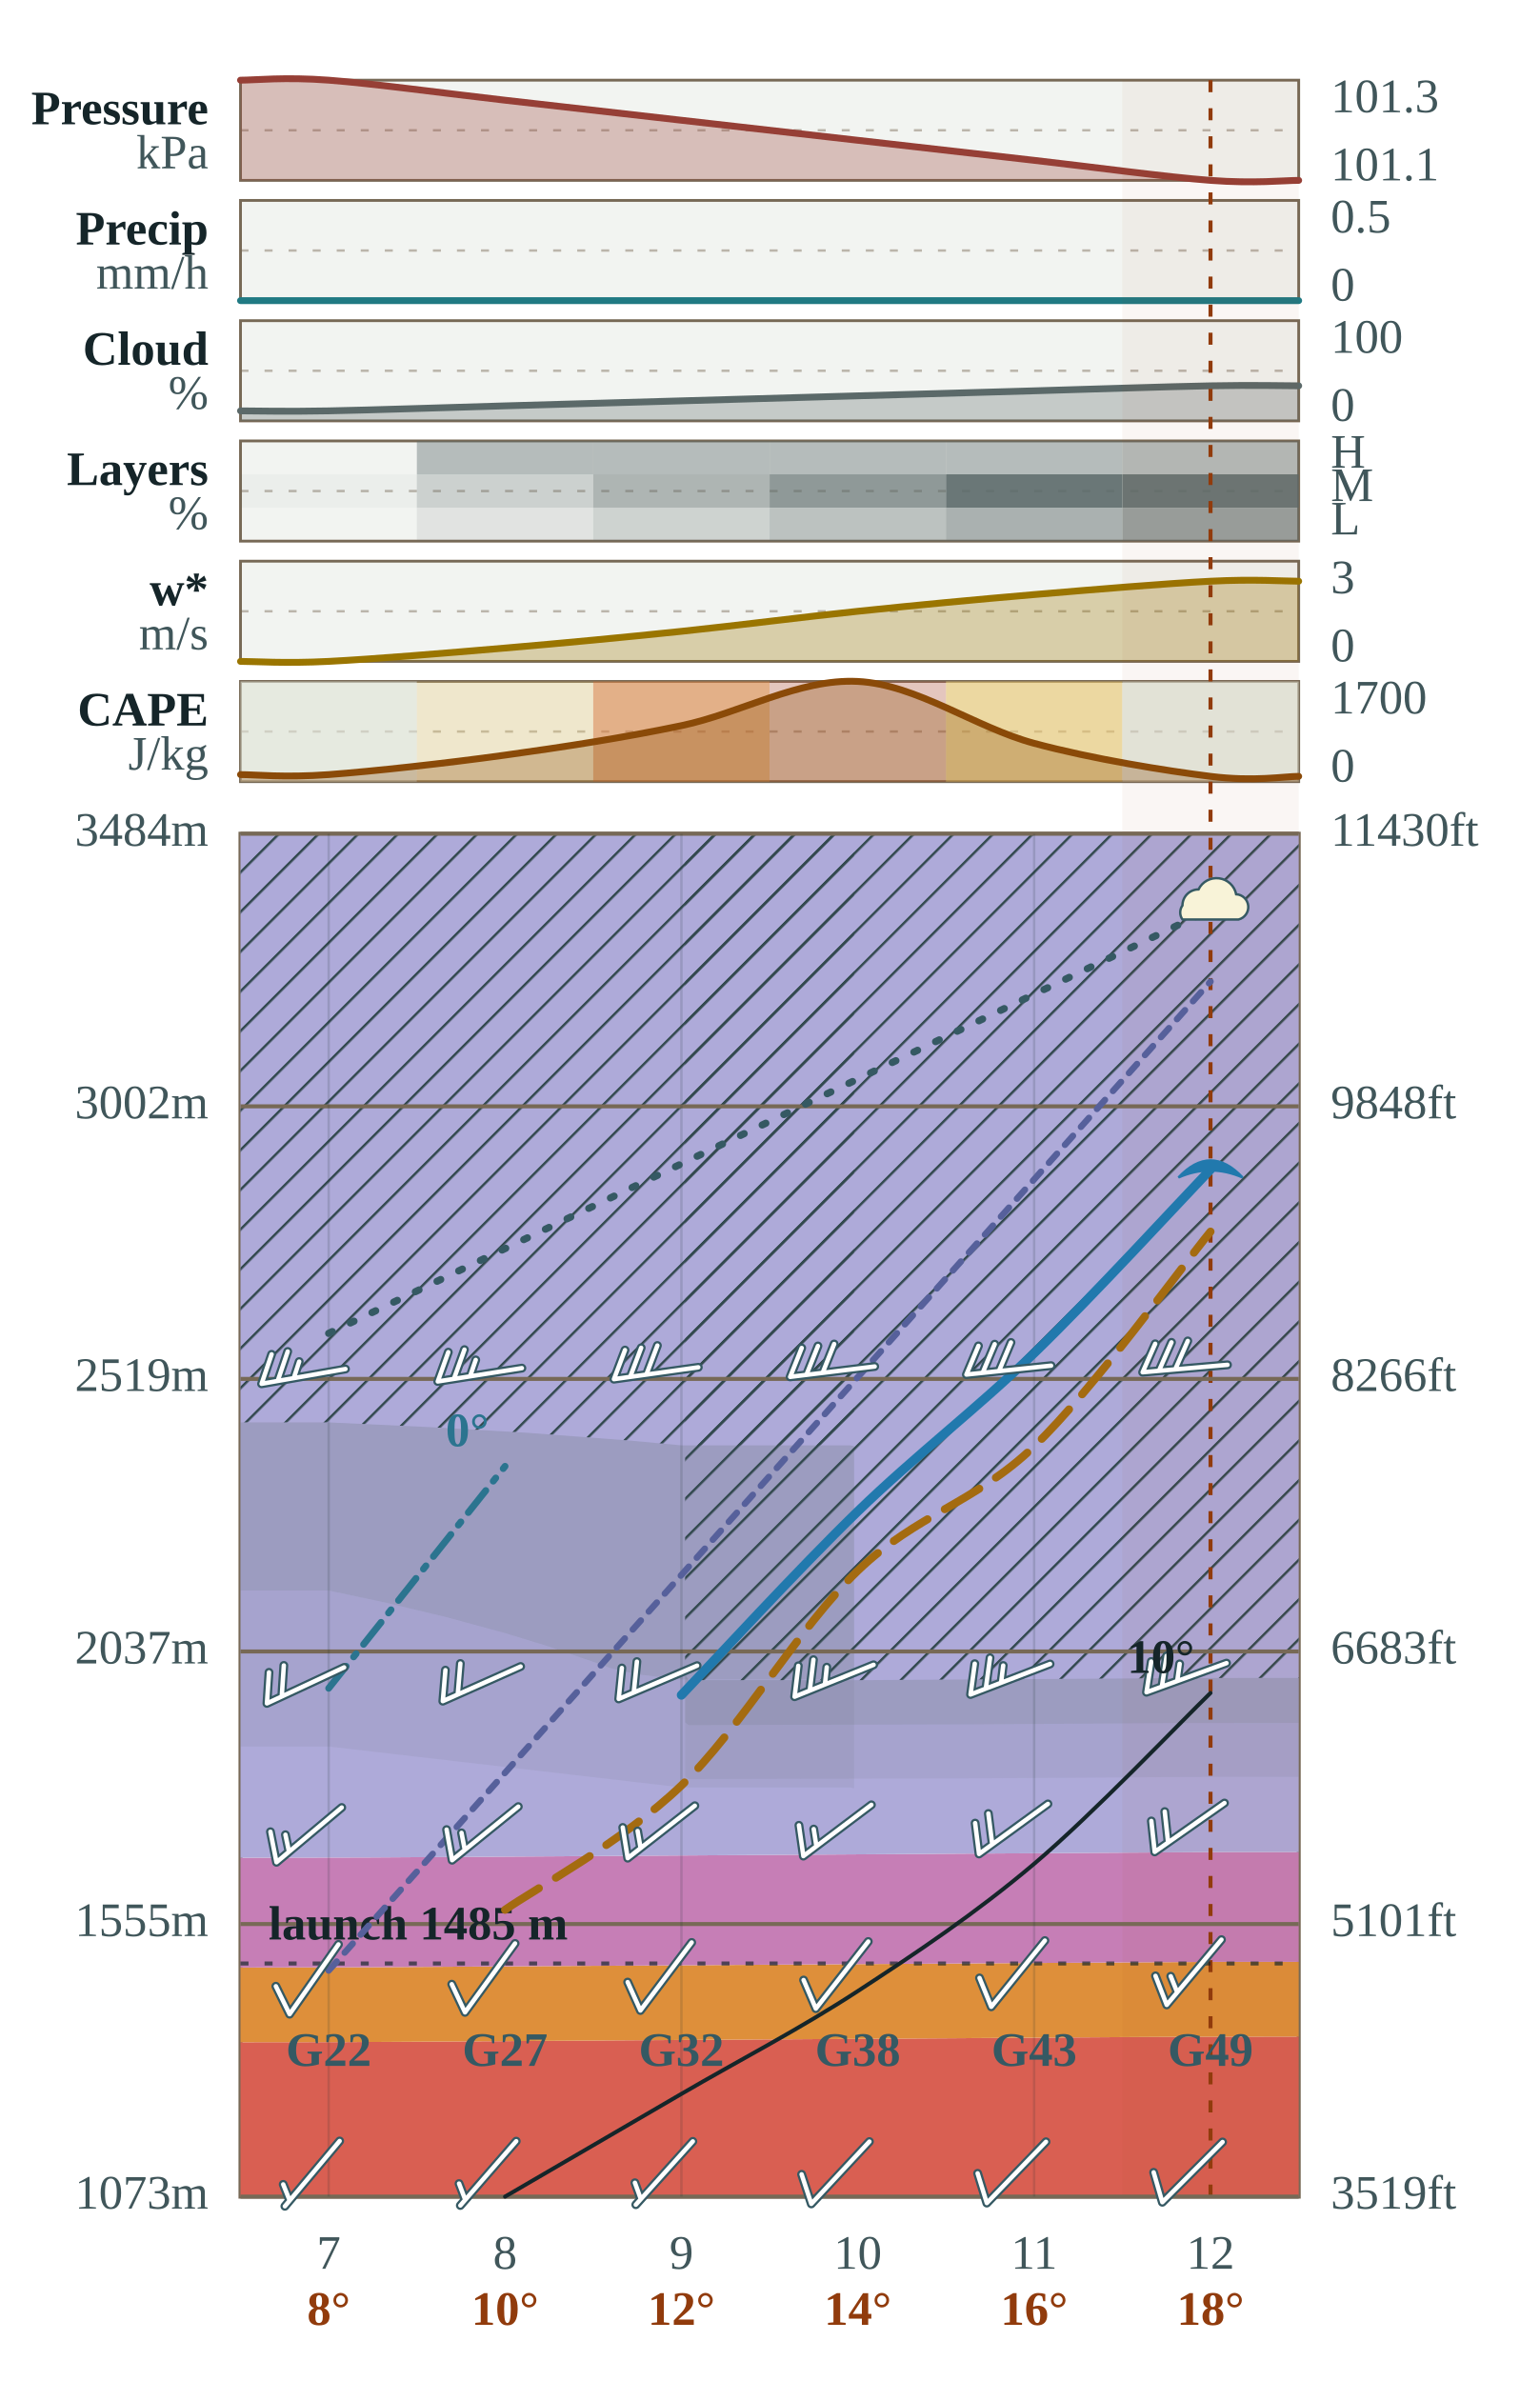
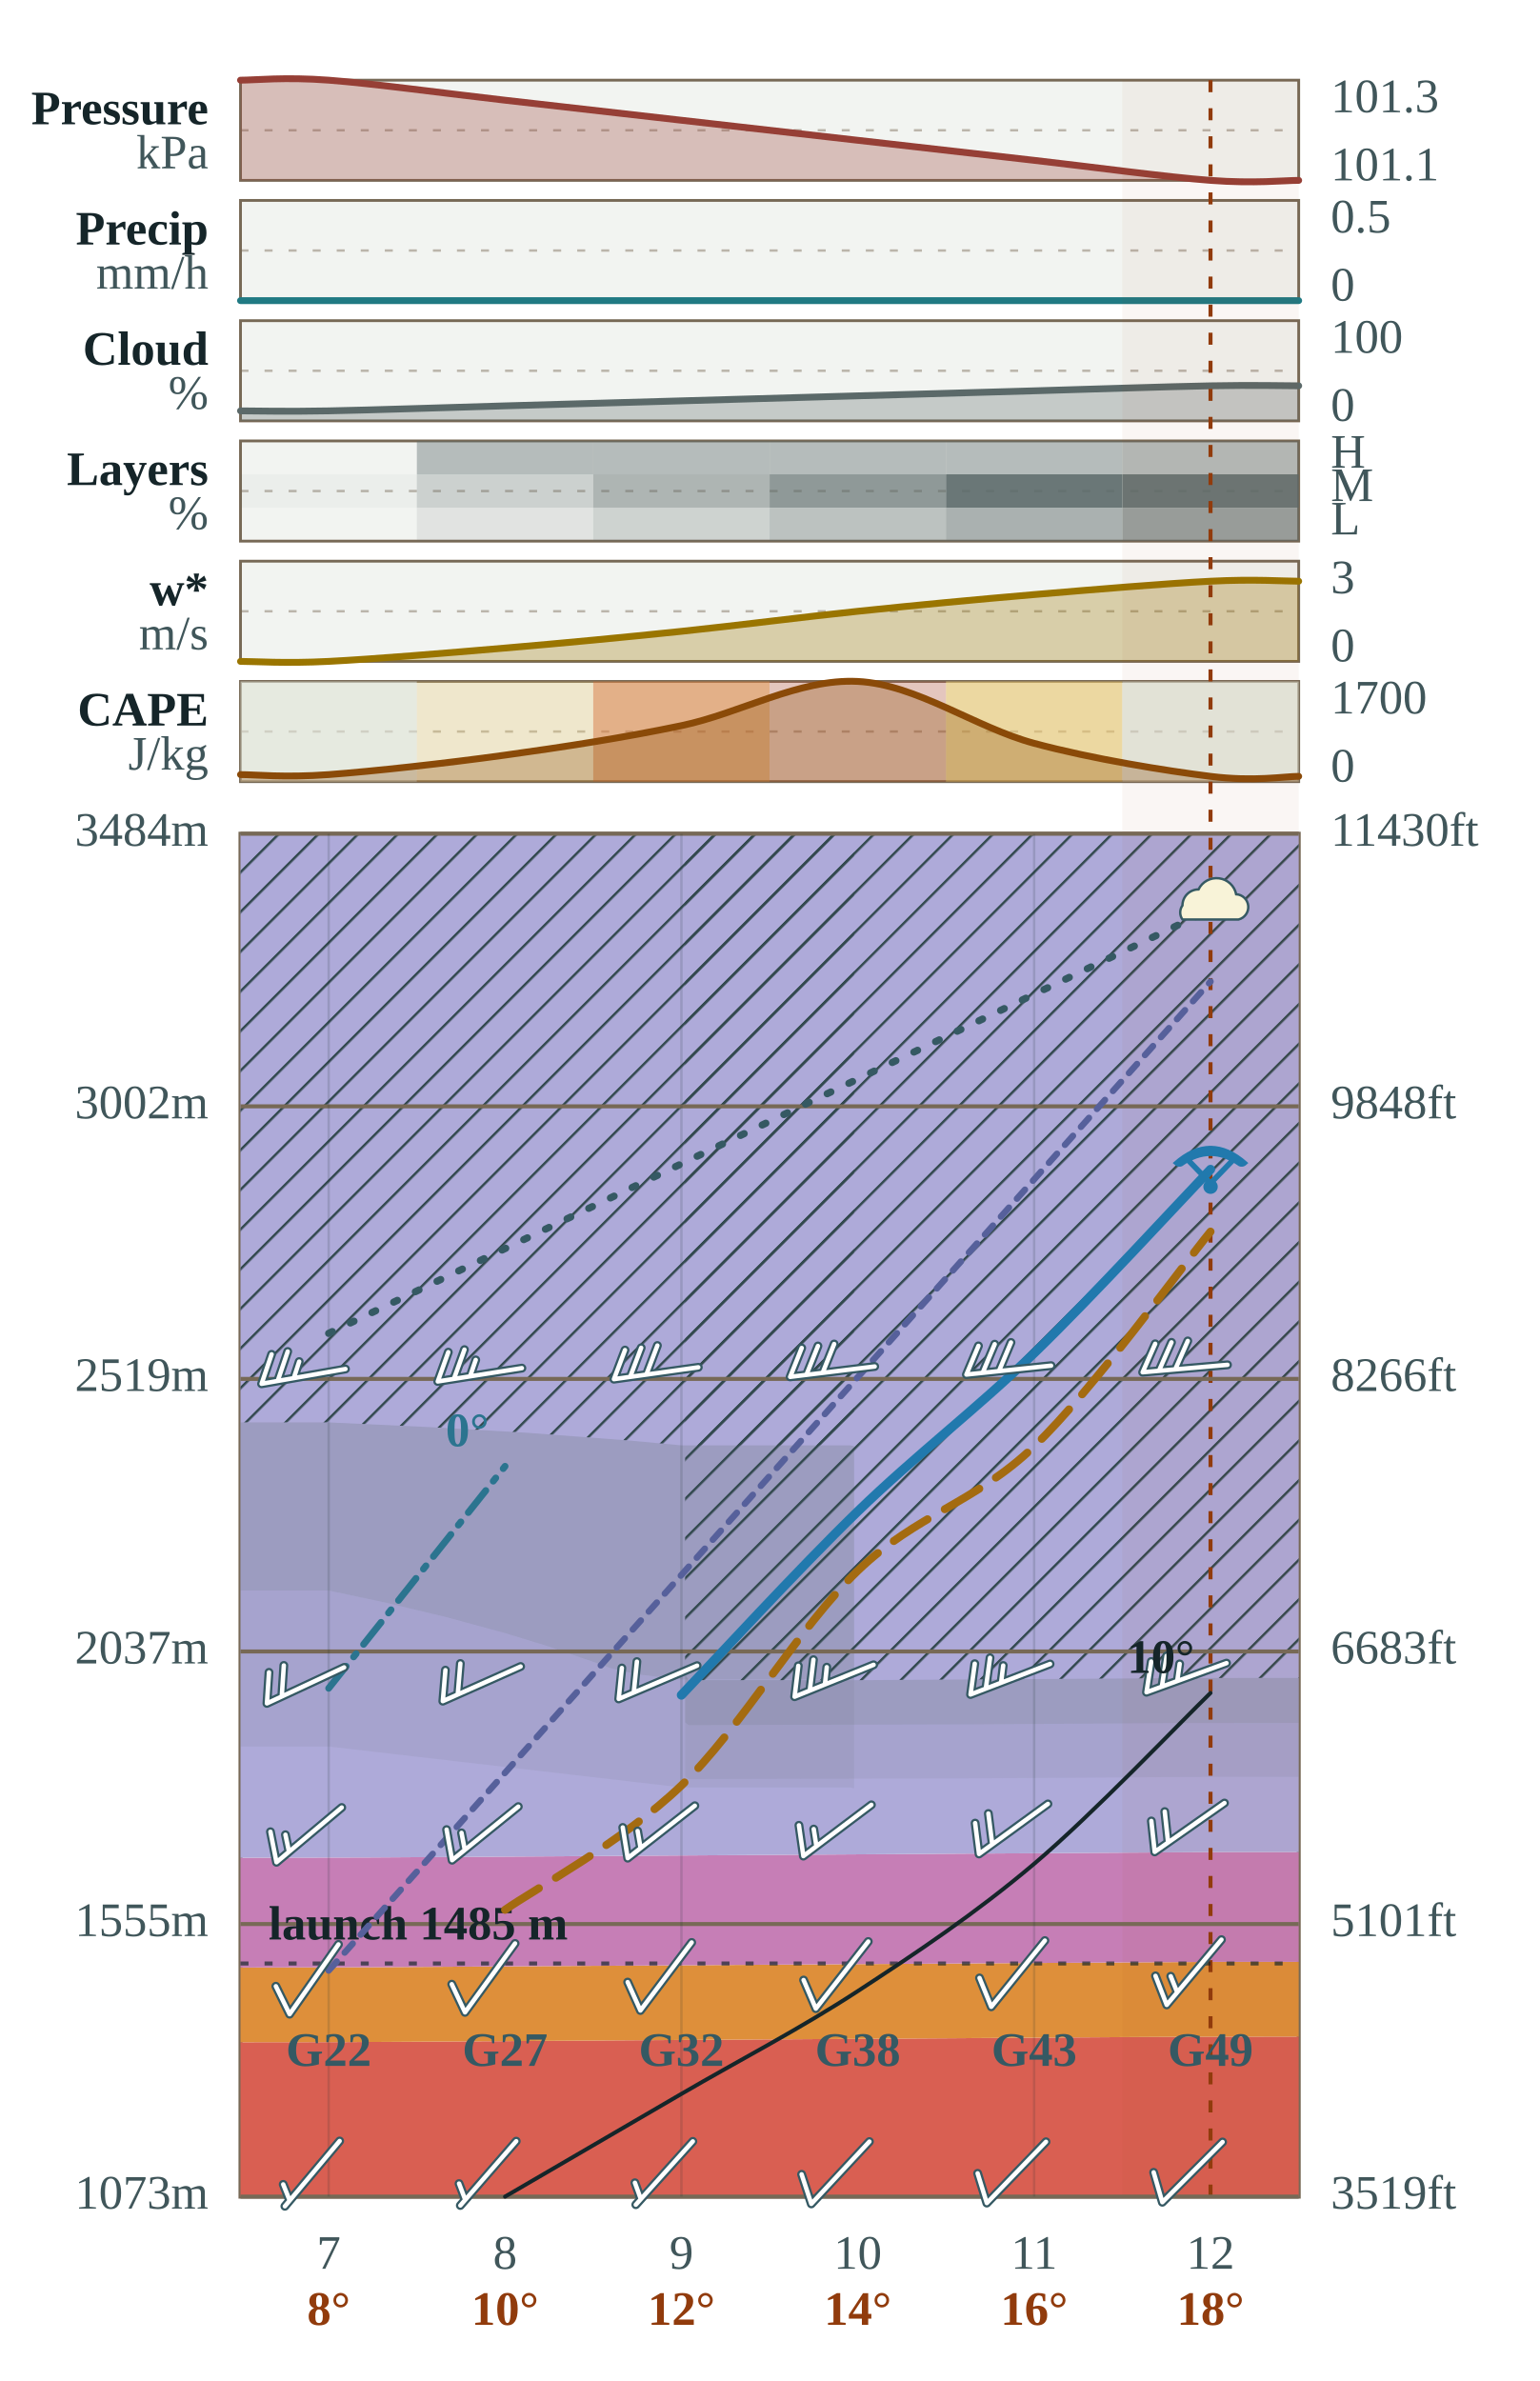
<svg xmlns="http://www.w3.org/2000/svg" viewBox="0 0 384 594" role="img" aria-label="Windgram for Dundee, model gfs, 2026-08-09 7:00 to 12:00 (America/Vancouver): surface metric strips above a time-height field; derived series, isotherms, shading overlays and winds aloft are drawn over the profile." class="wg">
  <style>
.wg text { font-family: var(--wg-font, "IBM Plex Sans", ui-sans-serif, system-ui, sans-serif); }
.wg .wg-mono { font-family: var(--wg-font-mono, "IBM Plex Mono", ui-monospace, monospace); }
.wg-frame { fill: var(--wg-surface, #fffdf8); stroke: var(--wg-rule, #776956); }
.wg-strip-frame { fill: var(--wg-strip-bg, #f2f4f1); stroke: var(--wg-rule, #776956); }
.wg-gridline { stroke: var(--wg-rule, #776956); }
.wg-hourline { stroke: var(--wg-ink, #152529); }
.wg-text { fill: var(--wg-ink, #152529); }
.wg-text-soft { fill: var(--wg-ink-soft, #2f454a); }
.wg-text-mute { fill: var(--wg-ink-mute, #40565a); }
.wg-strip-name { fill: var(--wg-ink, #152529); font-size: var(--wg-text-strip-name, 10.5px); font-weight: 700; }
.wg-strip-unit { fill: var(--wg-ink-mute, #40565a); font-size: var(--wg-text-strip-unit, 9.5px); }
.wg-strip-scale { fill: var(--wg-ink-mute, #40565a); font-size: var(--wg-text-strip-scale, 8px); }
.wg-tick { fill: var(--wg-ink-mute, #40565a); font-size: var(--wg-text-tick, 10.5px); }
.wg-hour-tick { fill: var(--wg-ink-mute, #40565a); font-size: var(--wg-text-hour-tick, 11px); }
.wg-series-label { font-size: var(--wg-text-series-label, 10.5px); font-weight: 700; }
.wg-launch-label { fill: var(--wg-ink, #152529); font-size: var(--wg-text-launch, 10.5px); font-weight: 600; }
.wg-surface-temp { fill: var(--wg-temp, #913b0c); font-size: var(--wg-text-surface-temp, 9.5px); font-weight: 700; }
.wg-haloed-text { stroke: var(--wg-halo-text, var(--wg-halo, #fffdf8)); paint-order: stroke; }
.wg-halo { stroke: var(--wg-halo-series, transparent); }
.wg-selected-column { fill: var(--wg-accent, #913b0c); opacity: 0.05; }
.wg-selected-line { stroke: var(--wg-accent, #913b0c); }
.wg-selection-column { fill: var(--wg-selection, #913b0c); opacity: 0.07; }
.wg-selection-line { stroke: var(--wg-selection, #913b0c); }
.wg-selection-ring { stroke: var(--wg-selection, #913b0c); }
.wg-launch-line { stroke: var(--wg-ink, #152529); }
.wg-strip-pressure { stroke: var(--wg-pressure, #963f36); }
.wg-strip-pressure-area, .wg-strip-pressure-band { fill: var(--wg-pressure, #963f36); }
.wg-strip-precipitation { stroke: var(--wg-rain, #207a83); }
.wg-strip-precipitation-area, .wg-strip-precipitation-band { fill: var(--wg-rain, #207a83); }
.wg-strip-cloudCover { stroke: var(--wg-cloud, #5b6969); }
.wg-strip-cloudCover-area, .wg-strip-cloudCover-band { fill: var(--wg-cloud, #5b6969); }
.wg-strip-thermalStrength { stroke: var(--wg-lift, #9a7500); }
.wg-strip-thermalStrength-area, .wg-strip-thermalStrength-band { fill: var(--wg-lift, #9a7500); }
.wg-strip-buoyancyShear { stroke: var(--wg-bs, #6d597a); }
.wg-strip-buoyancyShear-area, .wg-strip-buoyancyShear-band { fill: var(--wg-bs, #6d597a); }
.wg-strip-cape { stroke: var(--wg-cape, #8a4a08); }
.wg-strip-cape-area, .wg-strip-cape-band { fill: var(--wg-cape, #8a4a08); }
.wg-cape-calm { fill: var(--wg-cape-calm, #dde3d5); opacity: 0.6; }
.wg-cape-watch { fill: var(--wg-cape-watch, #e7c46c); opacity: 0.6; }
.wg-cape-risk { fill: var(--wg-cape-risk, #d98243); opacity: 0.6; }
.wg-cape-severe { fill: var(--wg-cape-severe, #c04f3a); opacity: 0.6; }
.wg-cape-capped { opacity: 0.28; }
.wg-bs-unopposed { fill: var(--wg-bs, #6d597a); opacity: 0.18; }
.wg-cloud-cell { fill: var(--wg-cloud, #5b6969); }
.wg-strip-row-label { fill: var(--wg-ink-mute, #40565a); font-size: var(--wg-text-row-tag, 7.5px); }
.wg-gust { fill: var(--wg-gust, #355963); font-size: var(--wg-text-gust, 9.5px); font-weight: 700; }
.wg-series-pbl { stroke: var(--wg-pbl, #56609b); }
.wg-series-pbl-band { fill: var(--wg-pbl, #56609b); opacity: 0.16; }
.wg-stab-very-unstable { fill: var(--wg-stab-very-unstable, #d95f52); }
.wg-stab-unstable { fill: var(--wg-stab-unstable, #de8f3a); }
.wg-stab-conditional-strong { fill: var(--wg-stab-conditional-strong, #c67eb6); }
.wg-stab-conditional { fill: var(--wg-stab-conditional, #aeaad9); }
.wg-stab-near-neutral { fill: var(--wg-stab-near-neutral, #d7b29b); }
.wg-stab-stable { fill: var(--wg-stab-stable, #768bb9); }
.wg-stab-inverted { fill: var(--wg-stab-inverted, #9aa19d); }
.wg-stab-strong-inversion { fill: var(--wg-stab-strong-inversion, #b3b9b6); }
.wg-cloud-hatch-line { stroke: var(--wg-ink-soft, #2f454a); }
.wg-cloud-medium { fill: var(--wg-cloud, #5b6969); opacity: 0.22; }
.wg-cloud-light { fill: var(--wg-cloud, #5b6969); opacity: 0.1; }
.wg-ti-weak { fill: var(--wg-ti-weak, #f4e3c0); opacity: 0.55; }
.wg-ti-fair { fill: var(--wg-ti-fair, #ecc57e); opacity: 0.55; }
.wg-ti-good { fill: var(--wg-ti-good, #de9b4e); opacity: 0.55; }
.wg-ti-strong { fill: var(--wg-ti-strong, #c96a33); opacity: 0.55; }
.wg-shear-light { fill: var(--wg-shear-light, #cfc3de); opacity: 0.5; }
.wg-shear-moderate { fill: var(--wg-shear-moderate, #a58ec4); opacity: 0.5; }
.wg-shear-strong { fill: var(--wg-shear-strong, #7b5ea7); opacity: 0.5; }
.wg-rh-60 { fill: var(--wg-rh-60, #d3e0e3); opacity: 0.5; }
.wg-rh-80 { fill: var(--wg-rh-80, #a9c7cf); opacity: 0.5; }
.wg-rh-95 { fill: var(--wg-rh-95, #7fadbb); opacity: 0.5; }
.wg-omega-lift { fill: var(--wg-omega-lift, #8dc2a0); opacity: 0.4; }
.wg-omega-lift-strong { fill: var(--wg-omega-lift-strong, #56a377); opacity: 0.5; }
.wg-omega-sink { fill: var(--wg-omega-sink, #d3a68f); opacity: 0.4; }
.wg-omega-sink-strong { fill: var(--wg-omega-sink-strong, #bd7d5c); opacity: 0.5; }
.wg-series-boundary { stroke: var(--wg-boundary, #a46b10); }
.wg-series-boundary-band { fill: var(--wg-boundary, #a46b10); opacity: 0.16; }
.wg-series-cloud-base { stroke: var(--wg-cloud-base, #355963); }
.wg-series-cloud-base-band { fill: var(--wg-cloud-base, #355963); opacity: 0.16; }
.wg-series-usable { stroke: var(--wg-usable, #2179ad); }
.wg-series-usable-band { fill: var(--wg-usable, #2179ad); opacity: 0.16; }
.wg-isotherm { stroke: var(--wg-ink, #152529); }
.wg-isotherm-freezing { stroke: var(--wg-freezing, #2b748f); }
.wg-isotherm-label { fill: var(--wg-ink, #152529); }
.wg-isotherm-label-freezing { fill: var(--wg-freezing, #2b748f); }
.wg-dewpoint-isoline { stroke: var(--wg-dewpoint, #3a7d4f); }
.wg-dewpoint-label { fill: var(--wg-dewpoint, #3a7d4f); }
.wg-barb { stroke: var(--wg-wind, #ffffff); }
.wg-barb-fill { fill: var(--wg-wind, #ffffff); stroke: var(--wg-wind, #ffffff); }
.wg-barb-halo { stroke: var(--wg-halo-barb, #355963); }
.wg-barb-fill-halo { fill: var(--wg-halo-barb, #355963); stroke: var(--wg-halo-barb, #355963); }
.wg-marker-wing { fill: var(--wg-usable, #2179ad); stroke: var(--wg-usable, #2179ad); }
.wg-marker-cloud { fill: var(--wg-cloud-marker, #f8f3d8); stroke: var(--wg-cloud-base, #355963); }
.wg-marker-halo { fill: var(--wg-halo-marker, var(--wg-halo, #fffdf8)); stroke: var(--wg-halo-marker, var(--wg-halo, #fffdf8)); }
.wg-key-label { fill: var(--wg-ink-mute, #40565a); font-size: var(--wg-text-tick, 10.5px); }
.wg-key-title { fill: var(--wg-ink, #152529); font-size: var(--wg-text-key-title, 9px); font-weight: 700; letter-spacing: 0.08em; }
.wg-key-boundary { fill: var(--wg-ink-mute, #40565a); font-size: var(--wg-text-key-boundary, 8px); }
.wg-key-group { fill: var(--wg-key-group-ink, #ffffff); stroke: var(--wg-key-group-halo, #00000066); paint-order: stroke; font-size: var(--wg-text-key-group, 8px); font-weight: 700; }
.wg-key-band { fill: var(--wg-ink-mute, #40565a); opacity: 0.16; }
.wg-key-frame { fill: none; stroke: var(--wg-rule, #776956); }
</style>
  <defs>
    <pattern id="wg-cloud-hatch" width="7" height="7" patternUnits="userSpaceOnUse" patternTransform="rotate(45)">
      <line x1="0" y1="0" x2="0" y2="7" class="wg-cloud-hatch-line" stroke-width="1.2" />
    </pattern>
  </defs>
  <rect x="60" y="20" width="264" height="25" class="wg-strip-frame" stroke-width="0.7" />
  <line x1="60" y1="32.5" x2="324" y2="32.5" class="wg-gridline" stroke-width="0.6" stroke-dasharray="2 4" opacity="0.45" />
  <path d="M60,20 C63.67,20 71,19.17 82,20 C93,20.83 111.33,23.33 126,25 C140.67,26.67 155.33,28.33 170,30 C184.67,31.67 199.33,33.33 214,35 C228.67,36.67 243.33,38.33 258,40 C272.67,41.67 291,44.17 302,45 C313,45.83 320.33,45 324,45 L324.00,45 L60.00,45 Z" class="wg-strip-pressure-area" opacity="0.3" />
  <path d="M60,20 C63.67,20 71,19.17 82,20 C93,20.83 111.33,23.33 126,25 C140.67,26.67 155.33,28.33 170,30 C184.67,31.67 199.33,33.33 214,35 C228.67,36.67 243.33,38.33 258,40 C272.67,41.67 291,44.17 302,45 C313,45.83 320.33,45 324,45" class="wg-strip-pressure" fill="none" stroke-width="1.7" stroke-linecap="round" stroke-linejoin="round" />
  <text x="52" y="31" text-anchor="end" class="wg-strip-name">Pressure</text>
  <text x="52" y="42" text-anchor="end" class="wg-strip-unit">kPa</text>
  <text x="332" y="28" class="wg-strip-scale wg-mono">101.3</text>
  <text x="332" y="45" class="wg-strip-scale wg-mono">101.1</text>
  <rect x="60" y="50" width="264" height="25" class="wg-strip-frame" stroke-width="0.7" />
  <line x1="60" y1="62.5" x2="324" y2="62.5" class="wg-gridline" stroke-width="0.6" stroke-dasharray="2 4" opacity="0.45" />
  <path d="M60,75 C63.67,75 71,75 82,75 C93,75 111.33,75 126,75 C140.67,75 155.33,75 170,75 C184.67,75 199.33,75 214,75 C228.67,75 243.33,75 258,75 C272.67,75 291,75 302,75 C313,75 320.33,75 324,75 L324.00,75 L60.00,75 Z" class="wg-strip-precipitation-area" opacity="0.3" />
  <path d="M60,75 C63.67,75 71,75 82,75 C93,75 111.33,75 126,75 C140.67,75 155.33,75 170,75 C184.67,75 199.33,75 214,75 C228.67,75 243.33,75 258,75 C272.67,75 291,75 302,75 C313,75 320.33,75 324,75" class="wg-strip-precipitation" fill="none" stroke-width="1.7" stroke-linecap="round" stroke-linejoin="round" />
  <text x="52" y="61" text-anchor="end" class="wg-strip-name">Precip</text>
  <text x="52" y="72" text-anchor="end" class="wg-strip-unit">mm/h</text>
  <text x="332" y="58" class="wg-strip-scale wg-mono">0.5</text>
  <text x="332" y="75" class="wg-strip-scale wg-mono">0</text>
  <rect x="60" y="80" width="264" height="25" class="wg-strip-frame" stroke-width="0.7" />
  <line x1="60" y1="92.5" x2="324" y2="92.5" class="wg-gridline" stroke-width="0.6" stroke-dasharray="2 4" opacity="0.45" />
  <path d="M60,102.5 C63.67,102.5 71,102.71 82,102.5 C93,102.29 111.33,101.67 126,101.25 C140.67,100.83 155.33,100.42 170,100 C184.67,99.58 199.33,99.17 214,98.75 C228.67,98.33 243.33,97.92 258,97.5 C272.67,97.08 291,96.46 302,96.25 C313,96.04 320.33,96.25 324,96.25 L324.00,105 L60.00,105 Z" class="wg-strip-cloudCover-area" opacity="0.3" />
  <path d="M60,102.5 C63.67,102.5 71,102.71 82,102.5 C93,102.29 111.33,101.67 126,101.25 C140.67,100.83 155.33,100.42 170,100 C184.67,99.58 199.33,99.17 214,98.75 C228.67,98.33 243.33,97.92 258,97.5 C272.67,97.08 291,96.46 302,96.25 C313,96.04 320.33,96.25 324,96.25" class="wg-strip-cloudCover" fill="none" stroke-width="1.7" stroke-linecap="round" stroke-linejoin="round" />
  <text x="52" y="91" text-anchor="end" class="wg-strip-name">Cloud</text>
  <text x="52" y="102" text-anchor="end" class="wg-strip-unit">%</text>
  <text x="332" y="88" class="wg-strip-scale wg-mono">100</text>
  <text x="332" y="105" class="wg-strip-scale wg-mono">0</text>
  <rect x="60" y="110" width="264" height="25" class="wg-strip-frame" stroke-width="0.7" />
  <line x1="60" y1="122.5" x2="324" y2="122.5" class="wg-gridline" stroke-width="0.6" stroke-dasharray="2 4" opacity="0.45" />
  <rect x="60" y="110" width="44" height="8.33" class="wg-cloud-cell" opacity="0" />
  <rect x="104" y="110" width="44" height="8.33" class="wg-cloud-cell" opacity="0.4" />
  <rect x="148" y="110" width="44" height="8.33" class="wg-cloud-cell" opacity="0.4" />
  <rect x="192" y="110" width="44" height="8.33" class="wg-cloud-cell" opacity="0.4" />
  <rect x="236" y="110" width="44" height="8.33" class="wg-cloud-cell" opacity="0.4" />
  <rect x="280" y="110" width="44" height="8.33" class="wg-cloud-cell" opacity="0.4" />
  <text x="332" y="116.67" class="wg-strip-row-label wg-mono">H</text>
  <rect x="60" y="118.33" width="44" height="8.33" class="wg-cloud-cell" opacity="0.05" />
  <rect x="104" y="118.33" width="44" height="8.33" class="wg-cloud-cell" opacity="0.25" />
  <rect x="148" y="118.33" width="44" height="8.33" class="wg-cloud-cell" opacity="0.45" />
  <rect x="192" y="118.33" width="44" height="8.33" class="wg-cloud-cell" opacity="0.65" />
  <rect x="236" y="118.33" width="44" height="8.33" class="wg-cloud-cell" opacity="0.9" />
  <rect x="280" y="118.33" width="44" height="8.33" class="wg-cloud-cell" opacity="0.9" />
  <text x="332" y="125" class="wg-strip-row-label wg-mono">M</text>
  <rect x="60" y="126.67" width="44" height="8.33" class="wg-cloud-cell" opacity="0" />
  <rect x="104" y="126.67" width="44" height="8.33" class="wg-cloud-cell" opacity="0.12" />
  <rect x="148" y="126.67" width="44" height="8.33" class="wg-cloud-cell" opacity="0.24" />
  <rect x="192" y="126.67" width="44" height="8.33" class="wg-cloud-cell" opacity="0.36" />
  <rect x="236" y="126.67" width="44" height="8.33" class="wg-cloud-cell" opacity="0.48" />
  <rect x="280" y="126.67" width="44" height="8.33" class="wg-cloud-cell" opacity="0.6" />
  <text x="332" y="133.33" class="wg-strip-row-label wg-mono">L</text>
  <text x="52" y="121" text-anchor="end" class="wg-strip-name">Layers</text>
  <text x="52" y="132" text-anchor="end" class="wg-strip-unit">%</text>
  <rect x="60" y="140" width="264" height="25" class="wg-strip-frame" stroke-width="0.7" />
  <line x1="60" y1="152.5" x2="324" y2="152.5" class="wg-gridline" stroke-width="0.6" stroke-dasharray="2 4" opacity="0.45" />
  <path d="M60,165 C63.67,165 71,165.56 82,165 C93,164.44 111.33,162.92 126,161.67 C140.67,160.42 155.33,159.03 170,157.5 C184.67,155.97 199.33,154.03 214,152.5 C228.67,150.97 243.33,149.58 258,148.33 C272.67,147.08 291,145.56 302,145 C313,144.44 320.33,145 324,145 L324.00,165 L60.00,165 Z" class="wg-strip-thermalStrength-area" opacity="0.3" />
  <path d="M60,165 C63.67,165 71,165.56 82,165 C93,164.44 111.33,162.92 126,161.67 C140.67,160.42 155.33,159.03 170,157.5 C184.67,155.97 199.33,154.03 214,152.5 C228.67,150.97 243.33,149.58 258,148.33 C272.67,147.08 291,145.56 302,145 C313,144.44 320.33,145 324,145" class="wg-strip-thermalStrength" fill="none" stroke-width="1.7" stroke-linecap="round" stroke-linejoin="round" />
  <text x="52" y="151" text-anchor="end" class="wg-strip-name">w*</text>
  <text x="52" y="162" text-anchor="end" class="wg-strip-unit">m/s</text>
  <text x="332" y="148" class="wg-strip-scale wg-mono">3</text>
  <text x="332" y="165" class="wg-strip-scale wg-mono">0</text>
  <rect x="60" y="170" width="264" height="25" class="wg-strip-frame" stroke-width="0.7" />
  <line x1="60" y1="182.5" x2="324" y2="182.5" class="wg-gridline" stroke-width="0.6" stroke-dasharray="2 4" opacity="0.45" />
  <rect x="60" y="170" width="44" height="25" class="wg-cape-calm" />
  <rect x="104" y="170" width="44" height="25" class="wg-cape-watch wg-cape-capped" />
  <rect x="148" y="170" width="44" height="25" class="wg-cape-risk" />
  <rect x="192" y="170" width="44" height="25" class="wg-cape-severe wg-cape-capped" />
  <rect x="236" y="170" width="44" height="25" class="wg-cape-watch" />
  <rect x="280" y="170" width="44" height="25" class="wg-cape-calm" />
  <path d="M60,193.24 C63.67,193.24 71,194.04 82,193.24 C93,192.43 111.33,190.42 126,188.38 C140.67,186.35 155.33,184.09 170,181.03 C184.67,177.97 199.33,169.26 214,170 C228.67,170.74 243.33,181.5 258,185.44 C272.67,189.39 291,192.3 302,193.68 C313,195.05 320.33,193.68 324,193.68 L324.00,195 L60.00,195 Z" class="wg-strip-cape-area" opacity="0.3" />
  <path d="M60,193.24 C63.67,193.24 71,194.04 82,193.24 C93,192.43 111.33,190.42 126,188.38 C140.67,186.35 155.33,184.09 170,181.03 C184.67,177.97 199.33,169.26 214,170 C228.67,170.74 243.33,181.5 258,185.44 C272.67,189.39 291,192.3 302,193.68 C313,195.05 320.33,193.68 324,193.68" class="wg-strip-cape" fill="none" stroke-width="1.7" stroke-linecap="round" stroke-linejoin="round" />
  <text x="52" y="181" text-anchor="end" class="wg-strip-name">CAPE</text>
  <text x="52" y="192" text-anchor="end" class="wg-strip-unit">J/kg</text>
  <text x="332" y="178" class="wg-strip-scale wg-mono">1700</text>
  <text x="332" y="195" class="wg-strip-scale wg-mono">0</text>
  <rect x="60" y="208" width="264" height="340" class="wg-frame" />
  <path d="M60 208L324 208L324 548L60 548L60 208ZM60 208L324 208L324 508.08L294.67 508.12L243.33 508.45L190.17 508.79L138.83 509.12L85.67 509.46L60 509.49L60 208Z" class="wg-stab-very-unstable" fill-rule="evenodd" />
  <path d="M60 208L324 208L324 508.08L294.67 508.12L243.33 508.45L190.17 508.79L138.83 509.12L85.67 509.46L60 509.49L60 208ZM60 208L324 208L324 489.44L302 489.44L248.83 489.78L197.5 490.11L144.33 490.45L93 490.78L60 490.85L60 208Z" class="wg-stab-unstable" fill-rule="evenodd" />
  <path d="M60 208L324 208L324 489.44L302 489.44L248.83 489.78L197.5 490.11L144.33 490.45L93 490.78L60 490.85L60 208ZM60 208L324 208L324 462.05L300.17 462.06L248.83 462.39L195.67 462.73L144.33 463.06L91.17 463.4L60 463.46L60 208Z" class="wg-stab-conditional-strong" fill-rule="evenodd" />
  <path d="M60 208L324 208L324 462.05L300.17 462.06L248.83 462.39L195.67 462.73L144.33 463.06L91.17 463.4L60 463.46L60 208Z" class="wg-stab-conditional" fill-rule="evenodd" />
  <path d="M60 208L213.08 208L213.08 548L60 548L60 208ZM60 356.28L60 354.85L82 354.85L107.67 356.05L131.5 357.44L157.17 359.39L170 360.58L212.17 360.58L213.08 360.78L213.08 548L60 548L60 356.28Z" class="wg-cloud-dense" fill-rule="evenodd" fill="url(#wg-cloud-hatch)" />
  <path d="M60 356.28L60 354.85L82 354.85L107.67 356.05L131.5 357.44L157.17 359.39L170 360.58L212.17 360.58L213.08 360.78L213.08 548L60 548L60 356.28ZM60 398.22L60 396.79L82 396.79L96.67 399.92L111.33 403.43L126 407.42L137 410.8L149.83 415.23L152.42 416.19L159 417.72L170 419L212.17 419L213.08 419.19L213.08 548L60 548L60 398.22Z" class="wg-cloud-medium" fill-rule="evenodd" />
  <path d="M60 398.22L60 396.79L82 396.79L96.67 399.92L111.33 403.43L126 407.42L137 410.8L149.83 415.23L152.42 416.19L159 417.72L170 419L212.17 419L213.08 419.19L213.08 548L60 548L60 398.22ZM60 437.16L60 435.71L82 435.71L131.5 441.45L170 445.92L212.17 445.92L213.08 446.15L213.08 548L60 548L60 437.16Z" class="wg-cloud-light" fill-rule="evenodd" />
  <path d="M170.92 208L324 208L324 443.28L296.5 443.31L243.33 443.65L171.83 443.84L170.92 443.15L170.92 208ZM170.92 208L324 208L324 429.82L294.67 429.86L243.33 430.19L171.83 430.38L170.92 429.67L170.92 208Z" class="wg-cloud-light" fill-rule="evenodd" />
  <path d="M170.92 208L324 208L324 429.82L294.67 429.86L243.33 430.19L171.83 430.38L170.92 429.67L170.92 208ZM170.92 208L324 208L324 418.6L298.33 418.62L245.17 418.96L214 419.16L171.83 419.16L170.92 417.69L170.92 208Z" class="wg-cloud-medium" fill-rule="evenodd" />
  <path d="M170.92 208L324 208L324 418.6L298.33 418.62L245.17 418.96L214 419.16L171.83 419.16L170.92 417.69L170.92 208Z" class="wg-cloud-dense" fill-rule="evenodd" fill="url(#wg-cloud-hatch)" />
  <rect x="280" y="20" width="44" height="528" class="wg-selected-column" />
  <line x1="302" x2="302" y1="20" y2="548" class="wg-selected-line" stroke-width="1" stroke-dasharray="3 4" />
  <line x1="60" y1="548" x2="324" y2="548" class="wg-gridline" stroke-width="1" />
  <text x="52" y="551" text-anchor="end" class="wg-tick">1073m</text>
  <text x="332" y="551" class="wg-tick">3519ft</text>
  <line x1="60" y1="480" x2="324" y2="480" class="wg-gridline" stroke-width="1" />
  <text x="52" y="483" text-anchor="end" class="wg-tick">1555m</text>
  <text x="332" y="483" class="wg-tick">5101ft</text>
  <line x1="60" y1="412" x2="324" y2="412" class="wg-gridline" stroke-width="1" />
  <text x="52" y="415" text-anchor="end" class="wg-tick">2037m</text>
  <text x="332" y="415" class="wg-tick">6683ft</text>
  <line x1="60" y1="344" x2="324" y2="344" class="wg-gridline" stroke-width="1" />
  <text x="52" y="347" text-anchor="end" class="wg-tick">2519m</text>
  <text x="332" y="347" class="wg-tick">8266ft</text>
  <line x1="60" y1="276" x2="324" y2="276" class="wg-gridline" stroke-width="1" />
  <text x="52" y="279" text-anchor="end" class="wg-tick">3002m</text>
  <text x="332" y="279" class="wg-tick">9848ft</text>
  <line x1="60" y1="208" x2="324" y2="208" class="wg-gridline" stroke-width="1" />
  <text x="52" y="211" text-anchor="end" class="wg-tick">3484m</text>
  <text x="332" y="211" class="wg-tick">11430ft</text>
  <line x1="82" x2="82" y1="208" y2="548" class="wg-hourline" stroke-width="0.6" opacity="0.15" />
  <text x="82" y="566" text-anchor="middle" class="wg-hour-tick wg-mono">7</text>
  <text x="126" y="566" text-anchor="middle" class="wg-hour-tick wg-mono">8</text>
  <line x1="170" x2="170" y1="208" y2="548" class="wg-hourline" stroke-width="0.6" opacity="0.15" />
  <text x="170" y="566" text-anchor="middle" class="wg-hour-tick wg-mono">9</text>
  <text x="214" y="566" text-anchor="middle" class="wg-hour-tick wg-mono">10</text>
  <line x1="258" x2="258" y1="208" y2="548" class="wg-hourline" stroke-width="0.6" opacity="0.15" />
  <text x="258" y="566" text-anchor="middle" class="wg-hour-tick wg-mono">11</text>
  <text x="302" y="566" text-anchor="middle" class="wg-hour-tick wg-mono">12</text>
  <text x="82" y="580" text-anchor="middle" class="wg-surface-temp wg-mono">8°</text>
  <text x="126" y="580" text-anchor="middle" class="wg-surface-temp wg-mono">10°</text>
  <text x="170" y="580" text-anchor="middle" class="wg-surface-temp wg-mono">12°</text>
  <text x="214" y="580" text-anchor="middle" class="wg-surface-temp wg-mono">14°</text>
  <text x="258" y="580" text-anchor="middle" class="wg-surface-temp wg-mono">16°</text>
  <text x="302" y="580" text-anchor="middle" class="wg-surface-temp wg-mono">18°</text>
  <line x1="60" x2="324" y1="489.84" y2="489.84" class="wg-launch-line" stroke-width="1" stroke-dasharray="2 4" opacity="0.68" />
  <text x="67" y="483.84" class="wg-launch-label wg-haloed-text" stroke-width="2.5">launch 1485 m</text>
  <path d="M126,476.45 C133.33,471.28 155.33,459.53 170,445.43 C184.67,431.33 199.33,405.95 214,391.85 C228.67,377.75 243.33,374.93 258,360.83 C272.67,346.74 294.67,316.19 302,307.26" class="wg-halo" fill="none" stroke-width="3.8" stroke-linecap="round" stroke-linejoin="round" stroke-dasharray="10 5" />
  <path d="M126,476.45 C133.33,471.28 155.33,459.53 170,445.43 C184.67,431.33 199.33,405.95 214,391.85 C228.67,377.75 243.33,374.93 258,360.83 C272.67,346.74 294.67,316.19 302,307.26" class="wg-series-boundary" fill="none" stroke-width="2" stroke-linecap="round" stroke-linejoin="round" stroke-dasharray="10 5" />
  <path d="M82,491.6 C89.33,483.38 111.33,458.71 126,442.26 C140.67,425.81 155.33,409.36 170,392.91 C184.67,376.46 199.33,360.01 214,343.56 C228.67,327.11 243.33,310.67 258,294.22 C272.67,277.77 294.67,253.09 302,244.87" class="wg-halo" fill="none" stroke-width="3.4" stroke-linecap="round" stroke-linejoin="round" stroke-dasharray="3 3" />
  <path d="M82,491.6 C89.33,483.38 111.33,458.71 126,442.26 C140.67,425.81 155.33,409.36 170,392.91 C184.67,376.46 199.33,360.01 214,343.56 C228.67,327.11 243.33,310.67 258,294.22 C272.67,277.77 294.67,253.09 302,244.87" class="wg-series-pbl" fill="none" stroke-width="1.6" stroke-linecap="round" stroke-linejoin="round" stroke-dasharray="3 3" />
  <path d="M82,332.64 C89.33,329.11 111.33,318.54 126,311.49 C140.67,304.44 155.33,297.39 170,290.34 C184.67,283.29 199.33,276.24 214,269.19 C228.67,262.14 243.33,255.09 258,248.04 C272.67,240.99 294.67,230.42 302,226.89" class="wg-halo" fill="none" stroke-width="3.6" stroke-linecap="round" stroke-linejoin="round" stroke-dasharray="1 5" />
  <path d="M82,332.64 C89.33,329.11 111.33,318.54 126,311.49 C140.67,304.44 155.33,297.39 170,290.34 C184.67,283.29 199.33,276.24 214,269.19 C228.67,262.14 243.33,255.09 258,248.04 C272.67,240.99 294.67,230.42 302,226.89" class="wg-series-cloud-base" fill="none" stroke-width="1.8" stroke-linecap="round" stroke-linejoin="round" stroke-dasharray="1 5" />
  <path d="M170,422.87 C177.33,415.23 199.33,391.26 214,377.05 C228.67,362.83 243.33,351.79 258,337.57 C272.67,323.35 294.67,299.39 302,291.75" class="wg-halo" fill="none" stroke-width="4.1" stroke-linecap="round" stroke-linejoin="round" />
  <path d="M170,422.87 C177.33,415.23 199.33,391.26 214,377.05 C228.67,362.83 243.33,351.79 258,337.57 C272.67,323.35 294.67,299.39 302,291.75" class="wg-series-usable" fill="none" stroke-width="2.3" stroke-linecap="round" stroke-linejoin="round" />
  <path d="M82,421.18 L126,365.8" class="wg-halo" fill="none" stroke-width="3.5" stroke-linecap="round" stroke-linejoin="round" stroke-dasharray="7 3 1 3" />
  <path d="M82,421.18 L126,365.8" class="wg-isotherm wg-isotherm-freezing" fill="none" stroke-width="1.7" stroke-linecap="round" stroke-linejoin="round" stroke-dasharray="7 3 1 3" />
  <path d="M126,548 C133.33,543.73 155.33,530.91 170,522.37 C184.67,513.82 199.33,506.3 214,496.73 C228.67,487.16 243.33,477.37 258,464.97 C272.67,452.57 294.67,429.46 302,422.35" class="wg-halo" fill="none" stroke-width="2.8" stroke-linecap="round" stroke-linejoin="round" />
  <path d="M126,548 C133.33,543.73 155.33,530.91 170,522.37 C184.67,513.82 199.33,506.3 214,496.73 C228.67,487.16 243.33,477.37 258,464.97 C272.67,452.57 294.67,429.46 302,422.35" class="wg-isotherm" fill="none" stroke-width="1" stroke-linecap="round" stroke-linejoin="round" />
-   <g transform="translate(302 291.75)">
-     <path d="M-8 2Q0-6.5 8 2Q0-1.5-8 2Z" class="wg-marker-halo" stroke-width="2.4" />
-     <path d="M-8 2Q0-6.5 8 2Q0-1.5-8 2Z" class="wg-marker-wing" stroke-width="0.6" />
-   </g>
  <g transform="translate(302 226.89)">
    <path d="M-7 2.5h14a3.2 3.2 0 0 0-.6-6.3A5 5 0 0 0-3-5a4 4 0 0 0-4 4 3 3 0 0 0 0 3.5Z" class="wg-marker-halo" stroke-width="2.4" />
    <path d="M-7 2.5h14a3.2 3.2 0 0 0-.6-6.3A5 5 0 0 0-3-5a4 4 0 0 0-4 4 3 3 0 0 0 0 3.5Z" class="wg-marker-cloud" stroke-width="0.6" />
+   </g>
+   <g transform="translate(302 291.75)">
+     <path d="M-9-1.6Q0-9.6 9-1.6Q8.1-.7 7.2-1.1Q0-6.2-7.2-1.1Q-8.1-.7-9-1.6ZM-6-2.2L-.4 3.6.2 3.1-5.3-2.6ZM6-2.2L.4 3.6-.2 3.1 5.3-2.6ZM0 2.8a1.5 1.5 0 1 0 .01 0Z" class="wg-marker-halo" stroke-width="2.4" />
+     <path d="M-9-1.6Q0-9.6 9-1.6Q8.1-.7 7.2-1.1Q0-6.2-7.2-1.1Q-8.1-.7-9-1.6ZM-6-2.2L-.4 3.6.2 3.1-5.3-2.6ZM6-2.2L.4 3.6-.2 3.1 5.3-2.6ZM0 2.8a1.5 1.5 0 1 0 .01 0Z" class="wg-marker-wing" stroke-width="0.6" />
  </g>
  <g transform="translate(82 537.38) rotate(220) scale(0.85)">
    <path d="M0 5 L0 -20 M0 -17.8 L4.5 -15.4" class="wg-barb-halo" stroke-width="2.6" fill="none" stroke-linecap="round" />
    <path d="M0 5 L0 -20 M0 -17.8 L4.5 -15.4" class="wg-barb" stroke-width="1.3" fill="none" stroke-linecap="round" />
  </g>
  <g transform="translate(82 488.56) rotate(215) scale(0.85)">
    <path d="M0 5 L0 -20 M0 -20 L8 -15.6" class="wg-barb-halo" stroke-width="2.6" fill="none" stroke-linecap="round" />
    <path d="M0 5 L0 -20 M0 -20 L8 -15.6" class="wg-barb" stroke-width="1.3" fill="none" stroke-linecap="round" />
  </g>
  <g transform="translate(82 453.66) rotate(230) scale(0.85)">
    <path d="M0 5 L0 -20 M0 -20 L8 -15.6 M0 -15.2 L4.5 -12.8" class="wg-barb-halo" stroke-width="2.6" fill="none" stroke-linecap="round" />
    <path d="M0 5 L0 -20 M0 -20 L8 -15.6 M0 -15.2 L4.5 -12.8" class="wg-barb" stroke-width="1.3" fill="none" stroke-linecap="round" />
  </g>
  <g transform="translate(82 417.77) rotate(245) scale(0.85)">
    <path d="M0 5 L0 -20 M0 -20 L8 -15.6 M0 -15.2 L8 -10.8" class="wg-barb-halo" stroke-width="2.6" fill="none" stroke-linecap="round" />
    <path d="M0 5 L0 -20 M0 -20 L8 -15.6 M0 -15.2 L8 -10.8" class="wg-barb" stroke-width="1.3" fill="none" stroke-linecap="round" />
  </g>
  <g transform="translate(82 342.27) rotate(260) scale(0.85)">
    <path d="M0 5 L0 -20 M0 -20 L8 -15.6 M0 -15.2 L8 -10.8 M0 -10.4 L4.5 -8" class="wg-barb-halo" stroke-width="2.6" fill="none" stroke-linecap="round" />
    <path d="M0 5 L0 -20 M0 -20 L8 -15.6 M0 -15.2 L8 -10.8 M0 -10.4 L4.5 -8" class="wg-barb" stroke-width="1.3" fill="none" stroke-linecap="round" />
  </g>
  <g transform="translate(126 537.38) rotate(221) scale(0.85)">
    <path d="M0 5 L0 -20 M0 -17.8 L4.5 -15.4" class="wg-barb-halo" stroke-width="2.6" fill="none" stroke-linecap="round" />
    <path d="M0 5 L0 -20 M0 -17.8 L4.5 -15.4" class="wg-barb" stroke-width="1.3" fill="none" stroke-linecap="round" />
  </g>
  <g transform="translate(126 488.28) rotate(216) scale(0.85)">
    <path d="M0 5 L0 -20 M0 -20 L8 -15.6" class="wg-barb-halo" stroke-width="2.6" fill="none" stroke-linecap="round" />
    <path d="M0 5 L0 -20 M0 -20 L8 -15.6" class="wg-barb" stroke-width="1.3" fill="none" stroke-linecap="round" />
  </g>
  <g transform="translate(126 453.38) rotate(231) scale(0.85)">
    <path d="M0 5 L0 -20 M0 -20 L8 -15.6 M0 -15.2 L4.5 -12.8" class="wg-barb-halo" stroke-width="2.6" fill="none" stroke-linecap="round" />
    <path d="M0 5 L0 -20 M0 -20 L8 -15.6 M0 -15.2 L4.5 -12.8" class="wg-barb" stroke-width="1.3" fill="none" stroke-linecap="round" />
  </g>
  <g transform="translate(126 417.48) rotate(246) scale(0.85)">
    <path d="M0 5 L0 -20 M0 -20 L8 -15.6 M0 -15.2 L8 -10.8" class="wg-barb-halo" stroke-width="2.6" fill="none" stroke-linecap="round" />
    <path d="M0 5 L0 -20 M0 -20 L8 -15.6 M0 -15.2 L8 -10.8" class="wg-barb" stroke-width="1.3" fill="none" stroke-linecap="round" />
  </g>
  <g transform="translate(126 341.98) rotate(261) scale(0.85)">
    <path d="M0 5 L0 -20 M0 -20 L8 -15.6 M0 -15.2 L8 -10.8 M0 -10.4 L4.5 -8" class="wg-barb-halo" stroke-width="2.6" fill="none" stroke-linecap="round" />
    <path d="M0 5 L0 -20 M0 -20 L8 -15.6 M0 -15.2 L8 -10.8 M0 -10.4 L4.5 -8" class="wg-barb" stroke-width="1.3" fill="none" stroke-linecap="round" />
  </g>
  <g transform="translate(170 537.38) rotate(222) scale(0.85)">
    <path d="M0 5 L0 -20 M0 -17.8 L4.5 -15.4" class="wg-barb-halo" stroke-width="2.6" fill="none" stroke-linecap="round" />
    <path d="M0 5 L0 -20 M0 -17.8 L4.5 -15.4" class="wg-barb" stroke-width="1.3" fill="none" stroke-linecap="round" />
  </g>
  <g transform="translate(170 487.99) rotate(217) scale(0.85)">
    <path d="M0 5 L0 -20 M0 -20 L8 -15.6" class="wg-barb-halo" stroke-width="2.6" fill="none" stroke-linecap="round" />
    <path d="M0 5 L0 -20 M0 -20 L8 -15.6" class="wg-barb" stroke-width="1.3" fill="none" stroke-linecap="round" />
  </g>
  <g transform="translate(170 453.1) rotate(232) scale(0.85)">
    <path d="M0 5 L0 -20 M0 -20 L8 -15.6 M0 -15.2 L4.5 -12.8" class="wg-barb-halo" stroke-width="2.6" fill="none" stroke-linecap="round" />
    <path d="M0 5 L0 -20 M0 -20 L8 -15.6 M0 -15.2 L4.5 -12.8" class="wg-barb" stroke-width="1.3" fill="none" stroke-linecap="round" />
  </g>
  <g transform="translate(170 417.2) rotate(247) scale(0.85)">
    <path d="M0 5 L0 -20 M0 -20 L8 -15.6 M0 -15.2 L8 -10.8" class="wg-barb-halo" stroke-width="2.6" fill="none" stroke-linecap="round" />
    <path d="M0 5 L0 -20 M0 -20 L8 -15.6 M0 -15.2 L8 -10.8" class="wg-barb" stroke-width="1.3" fill="none" stroke-linecap="round" />
  </g>
  <g transform="translate(170 341.7) rotate(262) scale(0.85)">
    <path d="M0 5 L0 -20 M0 -20 L8 -15.6 M0 -15.2 L8 -10.8 M0 -10.4 L8 -6" class="wg-barb-halo" stroke-width="2.6" fill="none" stroke-linecap="round" />
    <path d="M0 5 L0 -20 M0 -20 L8 -15.6 M0 -15.2 L8 -10.8 M0 -10.4 L8 -6" class="wg-barb" stroke-width="1.3" fill="none" stroke-linecap="round" />
  </g>
  <g transform="translate(214 537.38) rotate(223) scale(0.85)">
    <path d="M0 5 L0 -20 M0 -20 L8 -15.6" class="wg-barb-halo" stroke-width="2.6" fill="none" stroke-linecap="round" />
    <path d="M0 5 L0 -20 M0 -20 L8 -15.6" class="wg-barb" stroke-width="1.3" fill="none" stroke-linecap="round" />
  </g>
  <g transform="translate(214 487.71) rotate(218) scale(0.85)">
    <path d="M0 5 L0 -20 M0 -20 L8 -15.6" class="wg-barb-halo" stroke-width="2.6" fill="none" stroke-linecap="round" />
    <path d="M0 5 L0 -20 M0 -20 L8 -15.6" class="wg-barb" stroke-width="1.3" fill="none" stroke-linecap="round" />
  </g>
  <g transform="translate(214 452.82) rotate(233) scale(0.85)">
    <path d="M0 5 L0 -20 M0 -20 L8 -15.6 M0 -15.2 L4.5 -12.8" class="wg-barb-halo" stroke-width="2.6" fill="none" stroke-linecap="round" />
    <path d="M0 5 L0 -20 M0 -20 L8 -15.6 M0 -15.2 L4.5 -12.8" class="wg-barb" stroke-width="1.3" fill="none" stroke-linecap="round" />
  </g>
  <g transform="translate(214 416.92) rotate(248) scale(0.85)">
    <path d="M0 5 L0 -20 M0 -20 L8 -15.6 M0 -15.2 L8 -10.8 M0 -10.4 L4.5 -8" class="wg-barb-halo" stroke-width="2.6" fill="none" stroke-linecap="round" />
    <path d="M0 5 L0 -20 M0 -20 L8 -15.6 M0 -15.2 L8 -10.8 M0 -10.4 L4.5 -8" class="wg-barb" stroke-width="1.3" fill="none" stroke-linecap="round" />
  </g>
  <g transform="translate(214 341.42) rotate(263) scale(0.85)">
    <path d="M0 5 L0 -20 M0 -20 L8 -15.6 M0 -15.2 L8 -10.8 M0 -10.4 L8 -6" class="wg-barb-halo" stroke-width="2.6" fill="none" stroke-linecap="round" />
    <path d="M0 5 L0 -20 M0 -20 L8 -15.6 M0 -15.2 L8 -10.8 M0 -10.4 L8 -6" class="wg-barb" stroke-width="1.3" fill="none" stroke-linecap="round" />
  </g>
  <g transform="translate(258 537.38) rotate(224) scale(0.85)">
    <path d="M0 5 L0 -20 M0 -20 L8 -15.6" class="wg-barb-halo" stroke-width="2.6" fill="none" stroke-linecap="round" />
    <path d="M0 5 L0 -20 M0 -20 L8 -15.6" class="wg-barb" stroke-width="1.3" fill="none" stroke-linecap="round" />
  </g>
  <g transform="translate(258 487.43) rotate(219) scale(0.85)">
    <path d="M0 5 L0 -20 M0 -20 L8 -15.6" class="wg-barb-halo" stroke-width="2.6" fill="none" stroke-linecap="round" />
    <path d="M0 5 L0 -20 M0 -20 L8 -15.6" class="wg-barb" stroke-width="1.3" fill="none" stroke-linecap="round" />
  </g>
  <g transform="translate(258 452.53) rotate(234) scale(0.85)">
    <path d="M0 5 L0 -20 M0 -20 L8 -15.6 M0 -15.2 L8 -10.8" class="wg-barb-halo" stroke-width="2.6" fill="none" stroke-linecap="round" />
    <path d="M0 5 L0 -20 M0 -20 L8 -15.6 M0 -15.2 L8 -10.8" class="wg-barb" stroke-width="1.3" fill="none" stroke-linecap="round" />
  </g>
  <g transform="translate(258 416.64) rotate(249) scale(0.85)">
    <path d="M0 5 L0 -20 M0 -20 L8 -15.6 M0 -15.2 L8 -10.8 M0 -10.4 L4.5 -8" class="wg-barb-halo" stroke-width="2.6" fill="none" stroke-linecap="round" />
    <path d="M0 5 L0 -20 M0 -20 L8 -15.6 M0 -15.2 L8 -10.8 M0 -10.4 L4.5 -8" class="wg-barb" stroke-width="1.3" fill="none" stroke-linecap="round" />
  </g>
  <g transform="translate(258 341.14) rotate(264) scale(0.85)">
    <path d="M0 5 L0 -20 M0 -20 L8 -15.6 M0 -15.2 L8 -10.8 M0 -10.4 L8 -6" class="wg-barb-halo" stroke-width="2.6" fill="none" stroke-linecap="round" />
    <path d="M0 5 L0 -20 M0 -20 L8 -15.6 M0 -15.2 L8 -10.8 M0 -10.4 L8 -6" class="wg-barb" stroke-width="1.3" fill="none" stroke-linecap="round" />
  </g>
  <g transform="translate(302 537.38) rotate(225) scale(0.85)">
    <path d="M0 5 L0 -20 M0 -20 L8 -15.6" class="wg-barb-halo" stroke-width="2.6" fill="none" stroke-linecap="round" />
    <path d="M0 5 L0 -20 M0 -20 L8 -15.6" class="wg-barb" stroke-width="1.3" fill="none" stroke-linecap="round" />
  </g>
  <g transform="translate(302 487.15) rotate(220) scale(0.85)">
    <path d="M0 5 L0 -20 M0 -20 L8 -15.6 M0 -15.2 L4.5 -12.8" class="wg-barb-halo" stroke-width="2.6" fill="none" stroke-linecap="round" />
    <path d="M0 5 L0 -20 M0 -20 L8 -15.6 M0 -15.2 L4.5 -12.8" class="wg-barb" stroke-width="1.3" fill="none" stroke-linecap="round" />
  </g>
  <g transform="translate(302 452.25) rotate(235) scale(0.85)">
    <path d="M0 5 L0 -20 M0 -20 L8 -15.6 M0 -15.2 L8 -10.8" class="wg-barb-halo" stroke-width="2.6" fill="none" stroke-linecap="round" />
    <path d="M0 5 L0 -20 M0 -20 L8 -15.6 M0 -15.2 L8 -10.8" class="wg-barb" stroke-width="1.3" fill="none" stroke-linecap="round" />
  </g>
  <g transform="translate(302 416.36) rotate(250) scale(0.85)">
    <path d="M0 5 L0 -20 M0 -20 L8 -15.6 M0 -15.2 L8 -10.8 M0 -10.4 L4.5 -8" class="wg-barb-halo" stroke-width="2.6" fill="none" stroke-linecap="round" />
    <path d="M0 5 L0 -20 M0 -20 L8 -15.6 M0 -15.2 L8 -10.8 M0 -10.4 L4.5 -8" class="wg-barb" stroke-width="1.3" fill="none" stroke-linecap="round" />
  </g>
  <g transform="translate(302 340.86) rotate(265) scale(0.85)">
    <path d="M0 5 L0 -20 M0 -20 L8 -15.6 M0 -15.2 L8 -10.8 M0 -10.4 L8 -6" class="wg-barb-halo" stroke-width="2.6" fill="none" stroke-linecap="round" />
    <path d="M0 5 L0 -20 M0 -20 L8 -15.6 M0 -15.2 L8 -10.8 M0 -10.4 L8 -6" class="wg-barb" stroke-width="1.3" fill="none" stroke-linecap="round" />
  </g>
  <text x="82" y="515.38" text-anchor="middle" class="wg-gust wg-haloed-text wg-mono" stroke-width="2.2">G22</text>
  <text x="126" y="515.38" text-anchor="middle" class="wg-gust wg-haloed-text wg-mono" stroke-width="2.2">G27</text>
  <text x="170" y="515.38" text-anchor="middle" class="wg-gust wg-haloed-text wg-mono" stroke-width="2.2">G32</text>
  <text x="214" y="515.38" text-anchor="middle" class="wg-gust wg-haloed-text wg-mono" stroke-width="2.2">G38</text>
  <text x="258" y="515.38" text-anchor="middle" class="wg-gust wg-haloed-text wg-mono" stroke-width="2.2">G43</text>
  <text x="302" y="515.38" text-anchor="middle" class="wg-gust wg-haloed-text wg-mono" stroke-width="2.2">G49</text>
  <text x="122" y="360.8" text-anchor="end" class="wg-isotherm-label wg-isotherm-label-freezing wg-series-label wg-haloed-text" stroke-width="2.5">0°</text>
  <text x="298" y="417.35" text-anchor="end" class="wg-isotherm-label wg-series-label wg-haloed-text" stroke-width="2.5">10°</text>
</svg>
